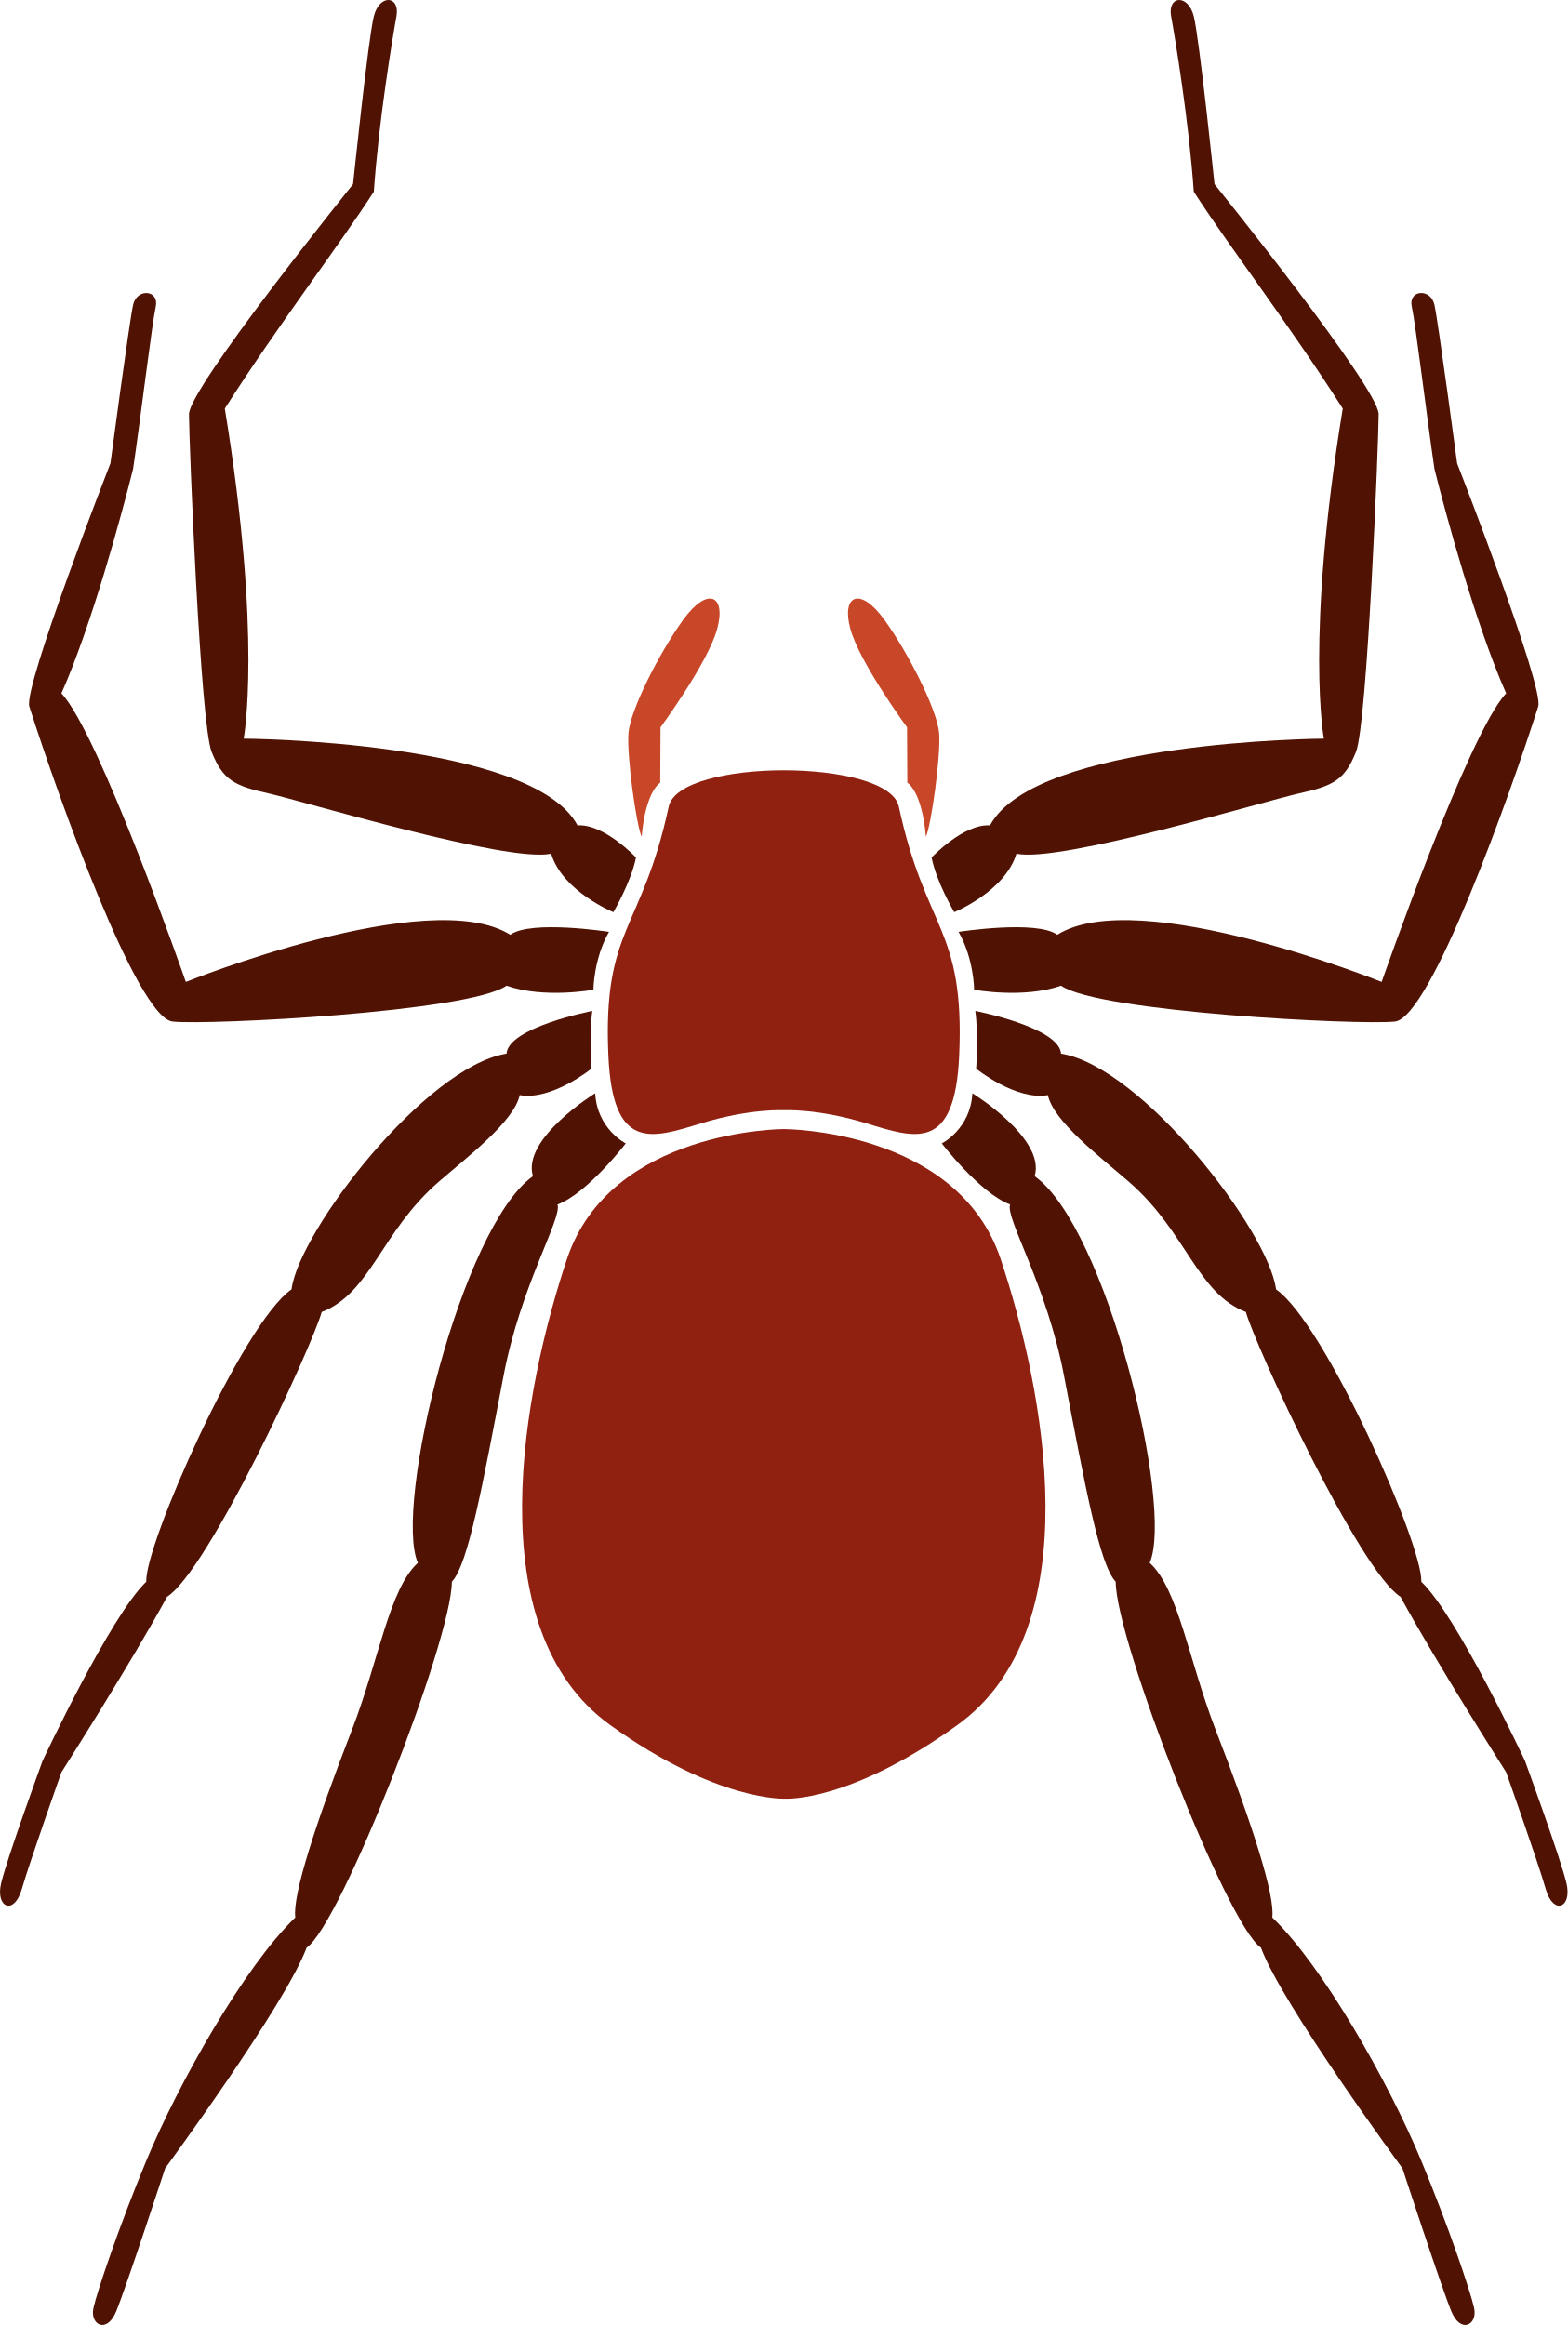
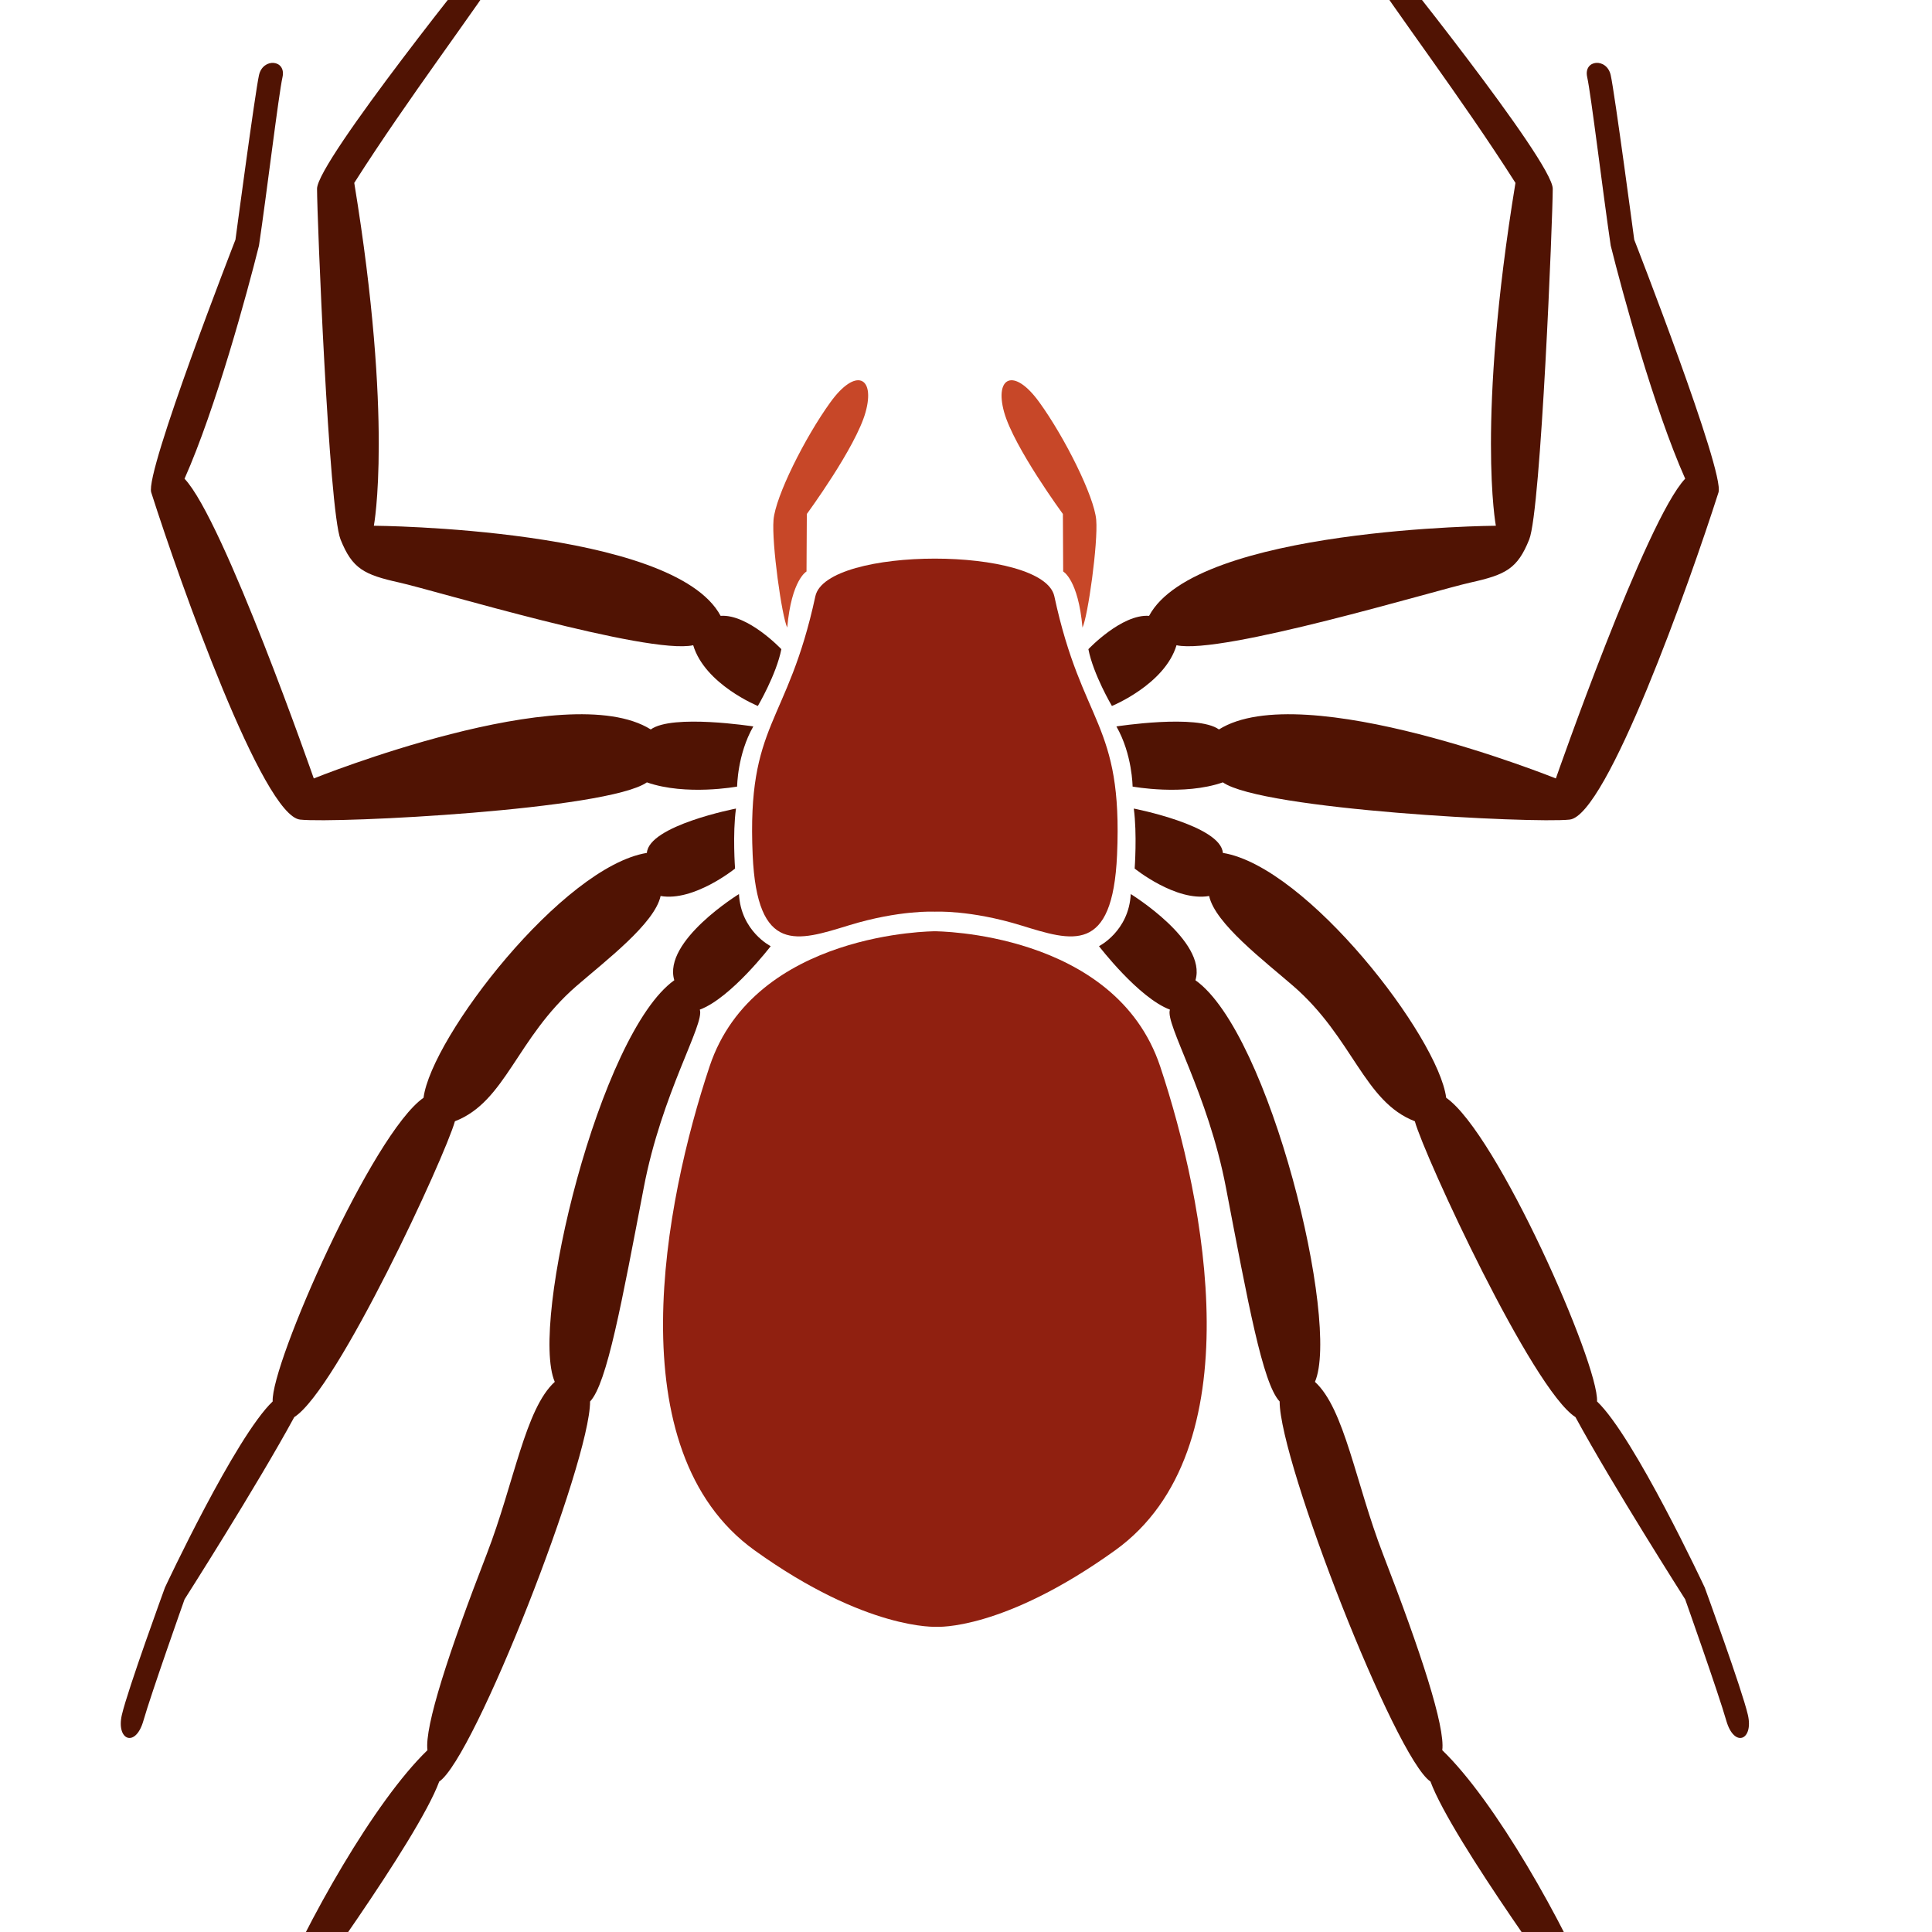
- <svg xmlns="http://www.w3.org/2000/svg" fill="#902010" version="1.0" x="0px" y="0px" viewBox="0 0 67.421 100" enable-background="new 0 0 67.421 100" xml:space="preserve">
+ <svg xmlns="http://www.w3.org/2000/svg" fill="#902010" version="1.0" x="0px" y="0px" viewBox="-5 10 80 80" enable-background="new 0 0 100 100" xml:space="preserve">
  <path fill="#501303" d="M41.822,47.021c0,0,3.165,1.945,2.679,3.569c3.082,2.189,6.002,14.196,4.948,16.63c1.226,1.116,1.679,4.179,2.818,7.134  c1.566,4.042,2.581,7.149,2.454,8.118c2.191,2.108,5.029,7.138,6.409,10.464c1.151,2.772,2.109,5.597,2.271,6.327  c0.162,0.729-0.569,1.135-0.974,0.162c-0.407-0.974-2.108-6.165-2.108-6.165s-5.191-7.058-6.086-9.49  c-1.46-0.974-6.246-13.224-6.246-15.738c-0.705-0.745-1.314-4.119-2.221-8.844c-0.745-3.924-2.534-6.792-2.321-7.381  c-1.3-0.487-2.938-2.628-2.938-2.628S41.743,48.562,41.822,47.021z" />
  <path fill="#501303" d="M41.948,43.481c0,0,3.607,0.699,3.688,1.836c3.487,0.568,8.923,7.625,9.247,10.139c2.108,1.461,6.327,11.034,6.247,12.575  c1.54,1.46,4.46,7.706,4.46,7.706s1.543,4.22,1.786,5.272c0.243,1.055-0.567,1.379-0.893,0.243  c-0.324-1.136-1.703-5.027-1.703-5.027s-3.001-4.707-4.544-7.546c-1.784-1.136-6.246-10.79-6.651-12.25  c-2.109-0.811-2.556-3.451-5.029-5.597c-1.217-1.055-3.245-2.596-3.488-3.731c-1.379,0.243-3.084-1.136-3.084-1.136  S42.089,44.534,41.948,43.481z" />
  <path fill="#501303" d="M41.228,40.08c0,0,3.352-0.523,4.246,0.125c3.487-2.188,13.951,2.029,13.951,2.029s3.731-10.708,5.355-12.412  c-1.298-2.92-2.598-7.706-3.084-9.654c-0.324-2.19-0.812-6.246-0.974-6.976s0.812-0.811,0.974-0.081  c0.164,0.73,0.974,6.814,0.974,6.814s3.759,9.628,3.489,10.465c-1.218,3.812-4.625,13.386-6.165,13.548  c-1.542,0.162-12.736-0.407-14.358-1.542c-1.623,0.567-3.738,0.174-3.738,0.174S41.889,41.234,41.228,40.08z" />
  <path fill="#501303" d="M40.068,36.881c0,0,1.378-1.461,2.513-1.38c1.949-3.65,14.359-3.731,14.359-3.731s-0.811-4.299,0.812-14.197  c-2.271-3.569-4.948-7.057-6.407-9.329c-0.22-3.119-0.812-6.653-0.975-7.545c-0.162-0.893,0.73-0.972,0.975,0  c0.242,0.973,0.892,7.221,0.892,7.221s7.059,8.76,7.059,9.896s-0.487,13.305-0.974,14.521c-0.487,1.217-0.974,1.46-2.434,1.785  c-1.462,0.324-10.304,3.002-12.171,2.596c-0.486,1.622-2.675,2.515-2.675,2.515S40.27,37.927,40.068,36.881z" />
  <path fill="#c74728" d="M39.024,33.664l-0.012-2.381c0,0-2.026-2.758-2.434-4.218c-0.404-1.462,0.407-1.866,1.46-0.406  c1.056,1.46,2.271,3.894,2.354,4.867c0.08,0.973-0.346,4.008-0.569,4.461C39.649,34,39.024,33.664,39.024,33.664z" />
  <path fill="#501303" d="M25.599,47.021c0,0-3.164,1.945-2.678,3.569c-3.082,2.189-6.003,14.196-4.949,16.63c-1.227,1.116-1.677,4.179-2.818,7.134  c-1.567,4.042-2.581,7.149-2.454,8.118c-2.19,2.108-5.029,7.138-6.409,10.464c-1.15,2.772-2.109,5.597-2.271,6.327  c-0.162,0.729,0.568,1.135,0.973,0.162c0.407-0.974,2.11-6.165,2.11-6.165s5.191-7.058,6.084-9.49  c1.46-0.974,6.247-13.224,6.247-15.738c0.704-0.745,1.313-4.119,2.221-8.844c0.745-3.924,2.535-6.792,2.322-7.381  c1.298-0.487,2.936-2.628,2.936-2.628S25.679,48.562,25.599,47.021z" />
  <path fill="#501303" d="M25.475,43.481c0,0-3.608,0.699-3.689,1.836c-3.488,0.568-8.924,7.625-9.248,10.139c-2.109,1.461-6.328,11.034-6.247,12.575  c-1.541,1.46-4.461,7.706-4.461,7.706s-1.541,4.22-1.784,5.272c-0.244,1.055,0.568,1.379,0.892,0.243  c0.325-1.136,1.704-5.027,1.704-5.027s3.001-4.707,4.543-7.546c1.784-1.136,6.246-10.79,6.652-12.25  c2.108-0.811,2.555-3.451,5.029-5.597c1.217-1.055,3.245-2.596,3.488-3.731c1.379,0.243,3.083-1.136,3.083-1.136  S25.331,44.534,25.475,43.481z" />
  <path fill="#501303" d="M26.193,40.08c0,0-3.354-0.523-4.246,0.125c-3.488-2.188-13.954,2.029-13.954,2.029S4.263,31.526,2.641,29.823  c1.298-2.92,2.596-7.706,3.083-9.654c0.325-2.19,0.812-6.246,0.974-6.976c0.161-0.73-0.812-0.811-0.974-0.081  S4.75,19.925,4.75,19.925s-3.757,9.628-3.488,10.465c1.216,3.812,4.624,13.386,6.165,13.548c1.542,0.162,12.737-0.407,14.359-1.542  c1.622,0.567,3.737,0.174,3.737,0.174S25.531,41.234,26.193,40.08z" />
  <path fill="#501303" d="M27.354,36.881c0,0-1.379-1.461-2.515-1.38c-1.947-3.65-14.358-3.731-14.358-3.731s0.811-4.299-0.812-14.197  c2.272-3.569,4.949-7.057,6.409-9.329c0.218-3.119,0.811-6.653,0.973-7.545c0.162-0.893-0.73-0.972-0.973,0  c-0.244,0.973-0.893,7.221-0.893,7.221s-7.057,8.76-7.057,9.896s0.486,13.305,0.973,14.521s0.974,1.46,2.435,1.785  c1.46,0.324,10.302,3.002,12.168,2.596c0.487,1.622,2.677,2.515,2.677,2.515S27.15,37.927,27.354,36.881z" />
  <path fill="#c74728" d="M28.396,33.664l0.013-2.381c0,0,2.028-2.758,2.433-4.218c0.406-1.462-0.405-1.866-1.459-0.406  c-1.055,1.46-2.272,3.894-2.353,4.867c-0.081,0.973,0.344,4.008,0.568,4.461C27.773,34,28.396,33.664,28.396,33.664z" />
  <path d="M26.247,74.197c-5.759-4.139-3.731-14.44-1.865-20.038c1.865-5.597,9.329-5.597,9.329-5.597s7.463,0,9.33,5.597  c1.864,5.598,3.894,15.899-1.867,20.038c-4.644,3.336-7.382,3.165-7.382,3.165S30.891,77.533,26.247,74.197z" />
  <path d="M33.71,47.751c0,0-1.46-0.081-3.569,0.568c-2.11,0.647-3.792,1.226-3.975-2.92c-0.244-5.517,1.438-5.337,2.596-10.708  c0.448-2.08,9.449-2.08,9.896,0c1.156,5.372,2.839,5.191,2.597,10.708c-0.184,4.146-1.867,3.568-3.976,2.92  C35.17,47.67,33.71,47.751,33.71,47.751z" />
</svg>
